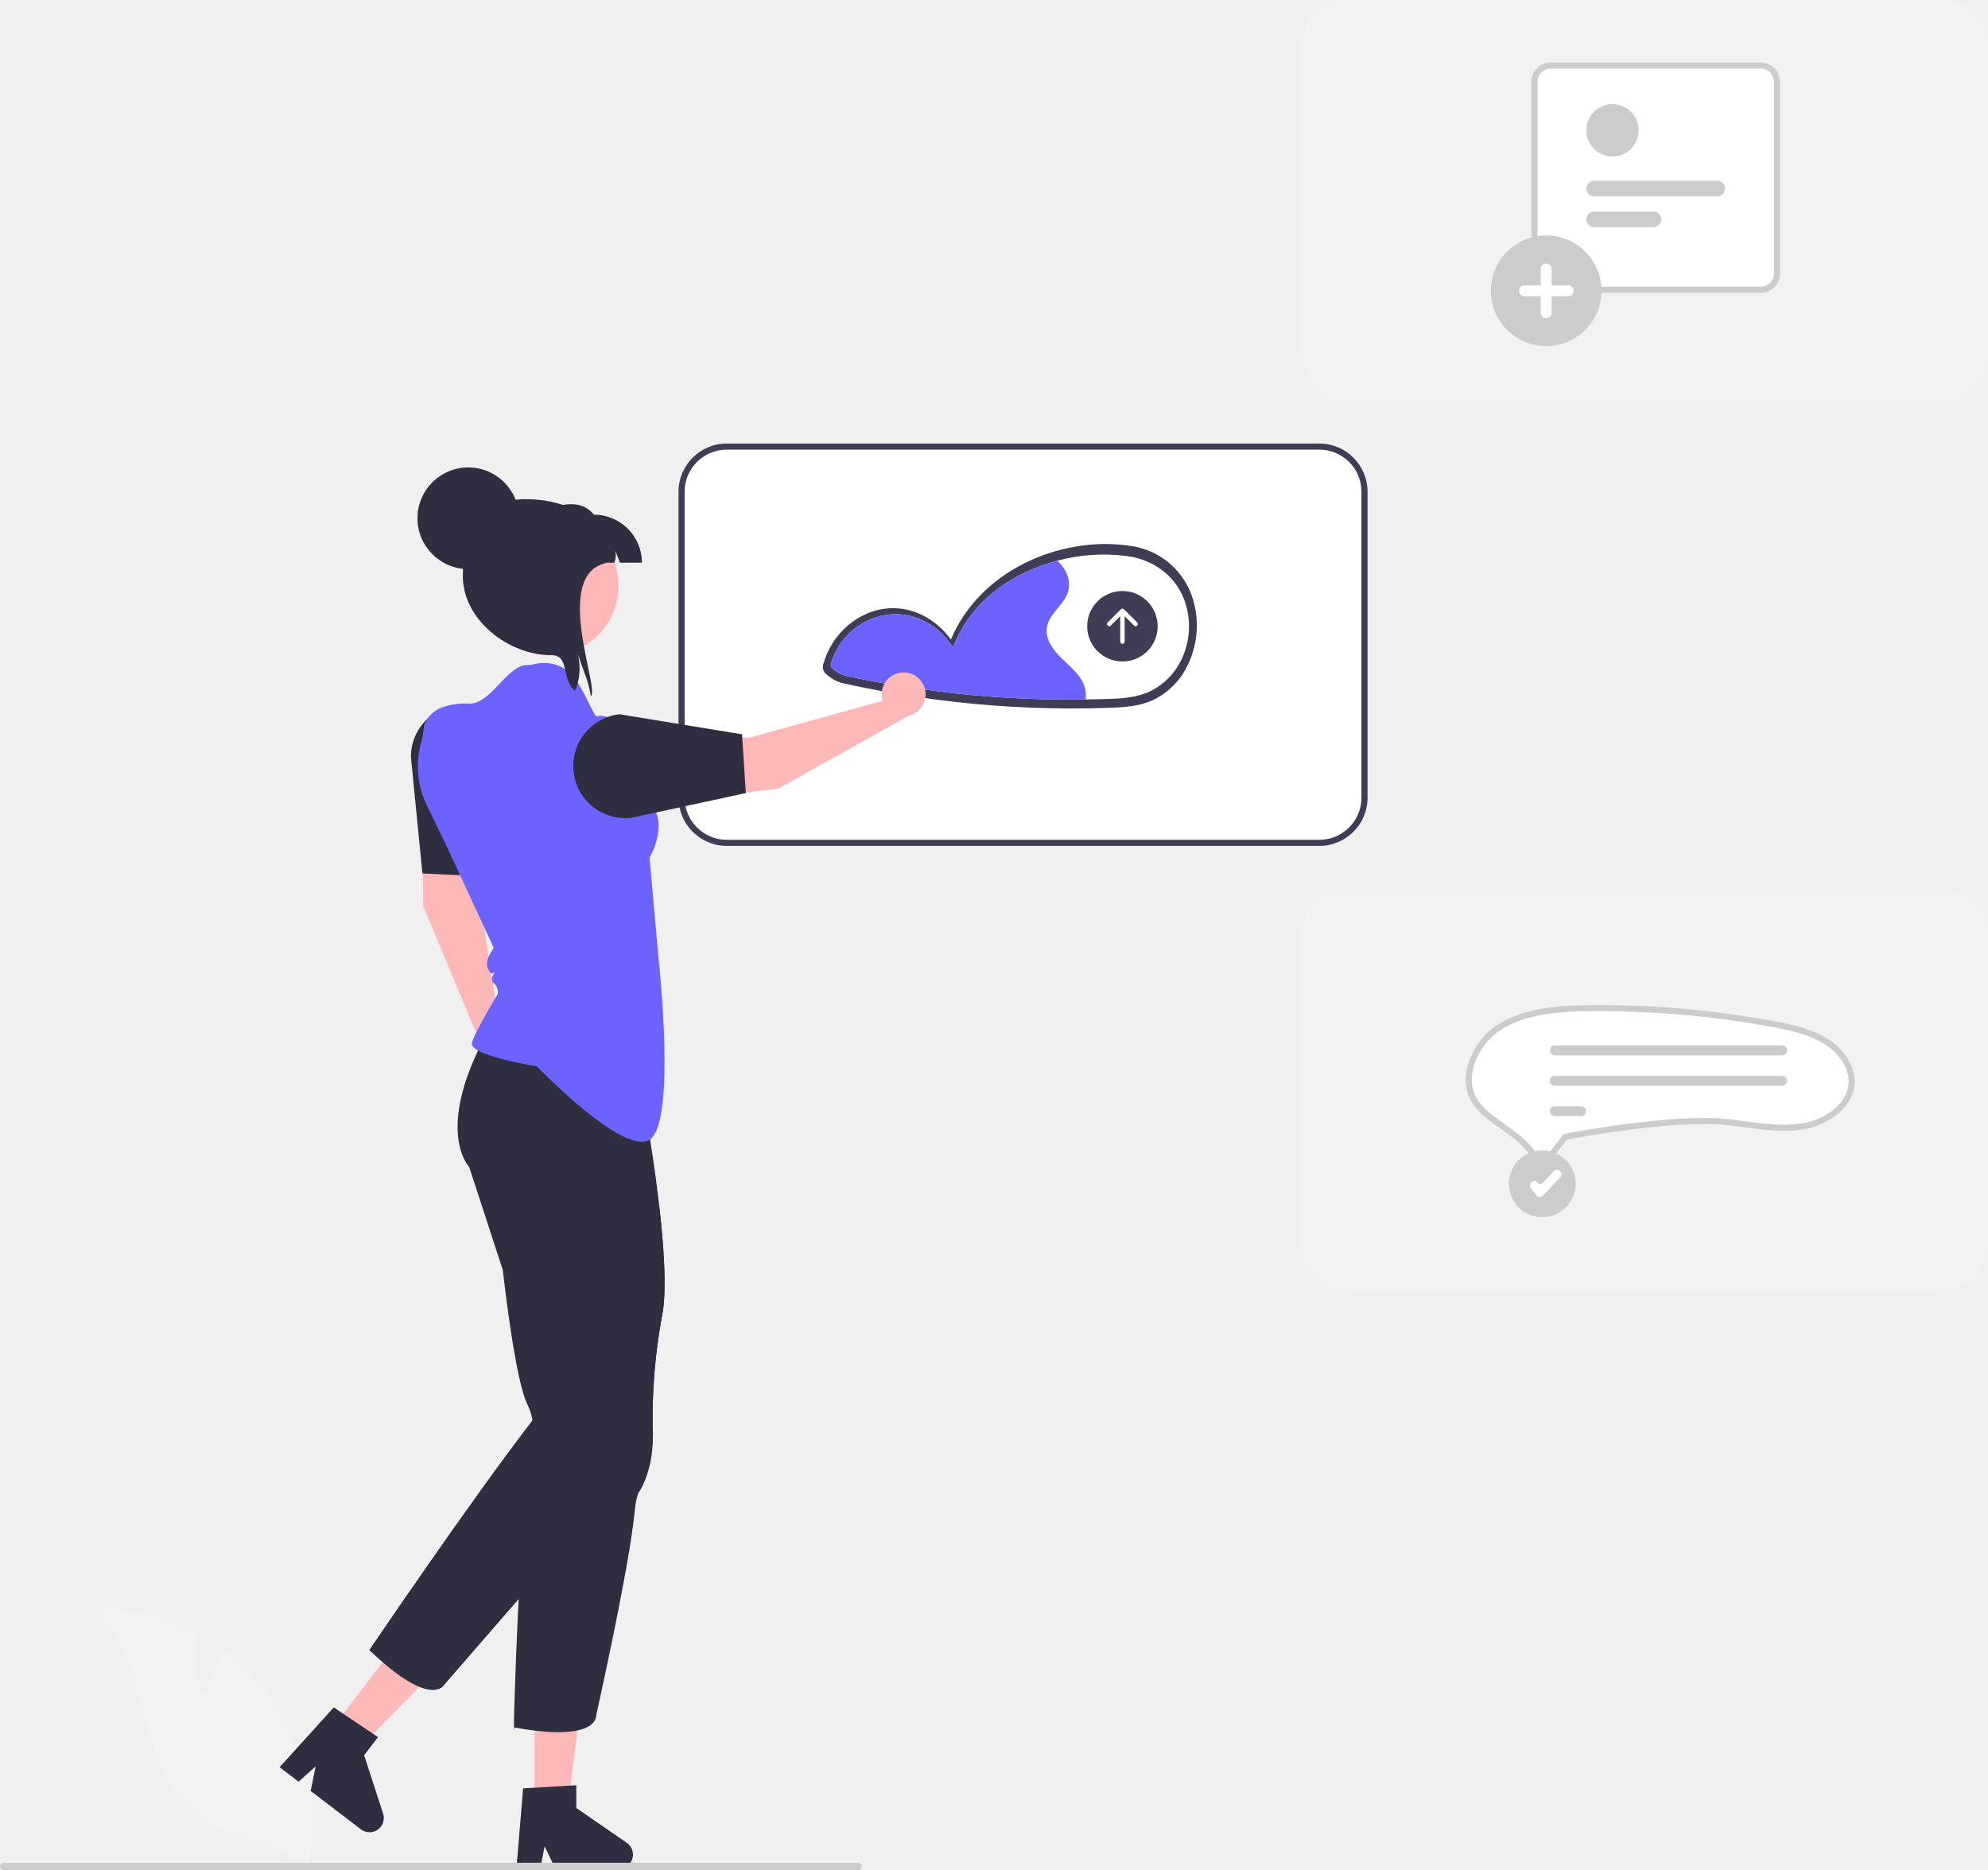
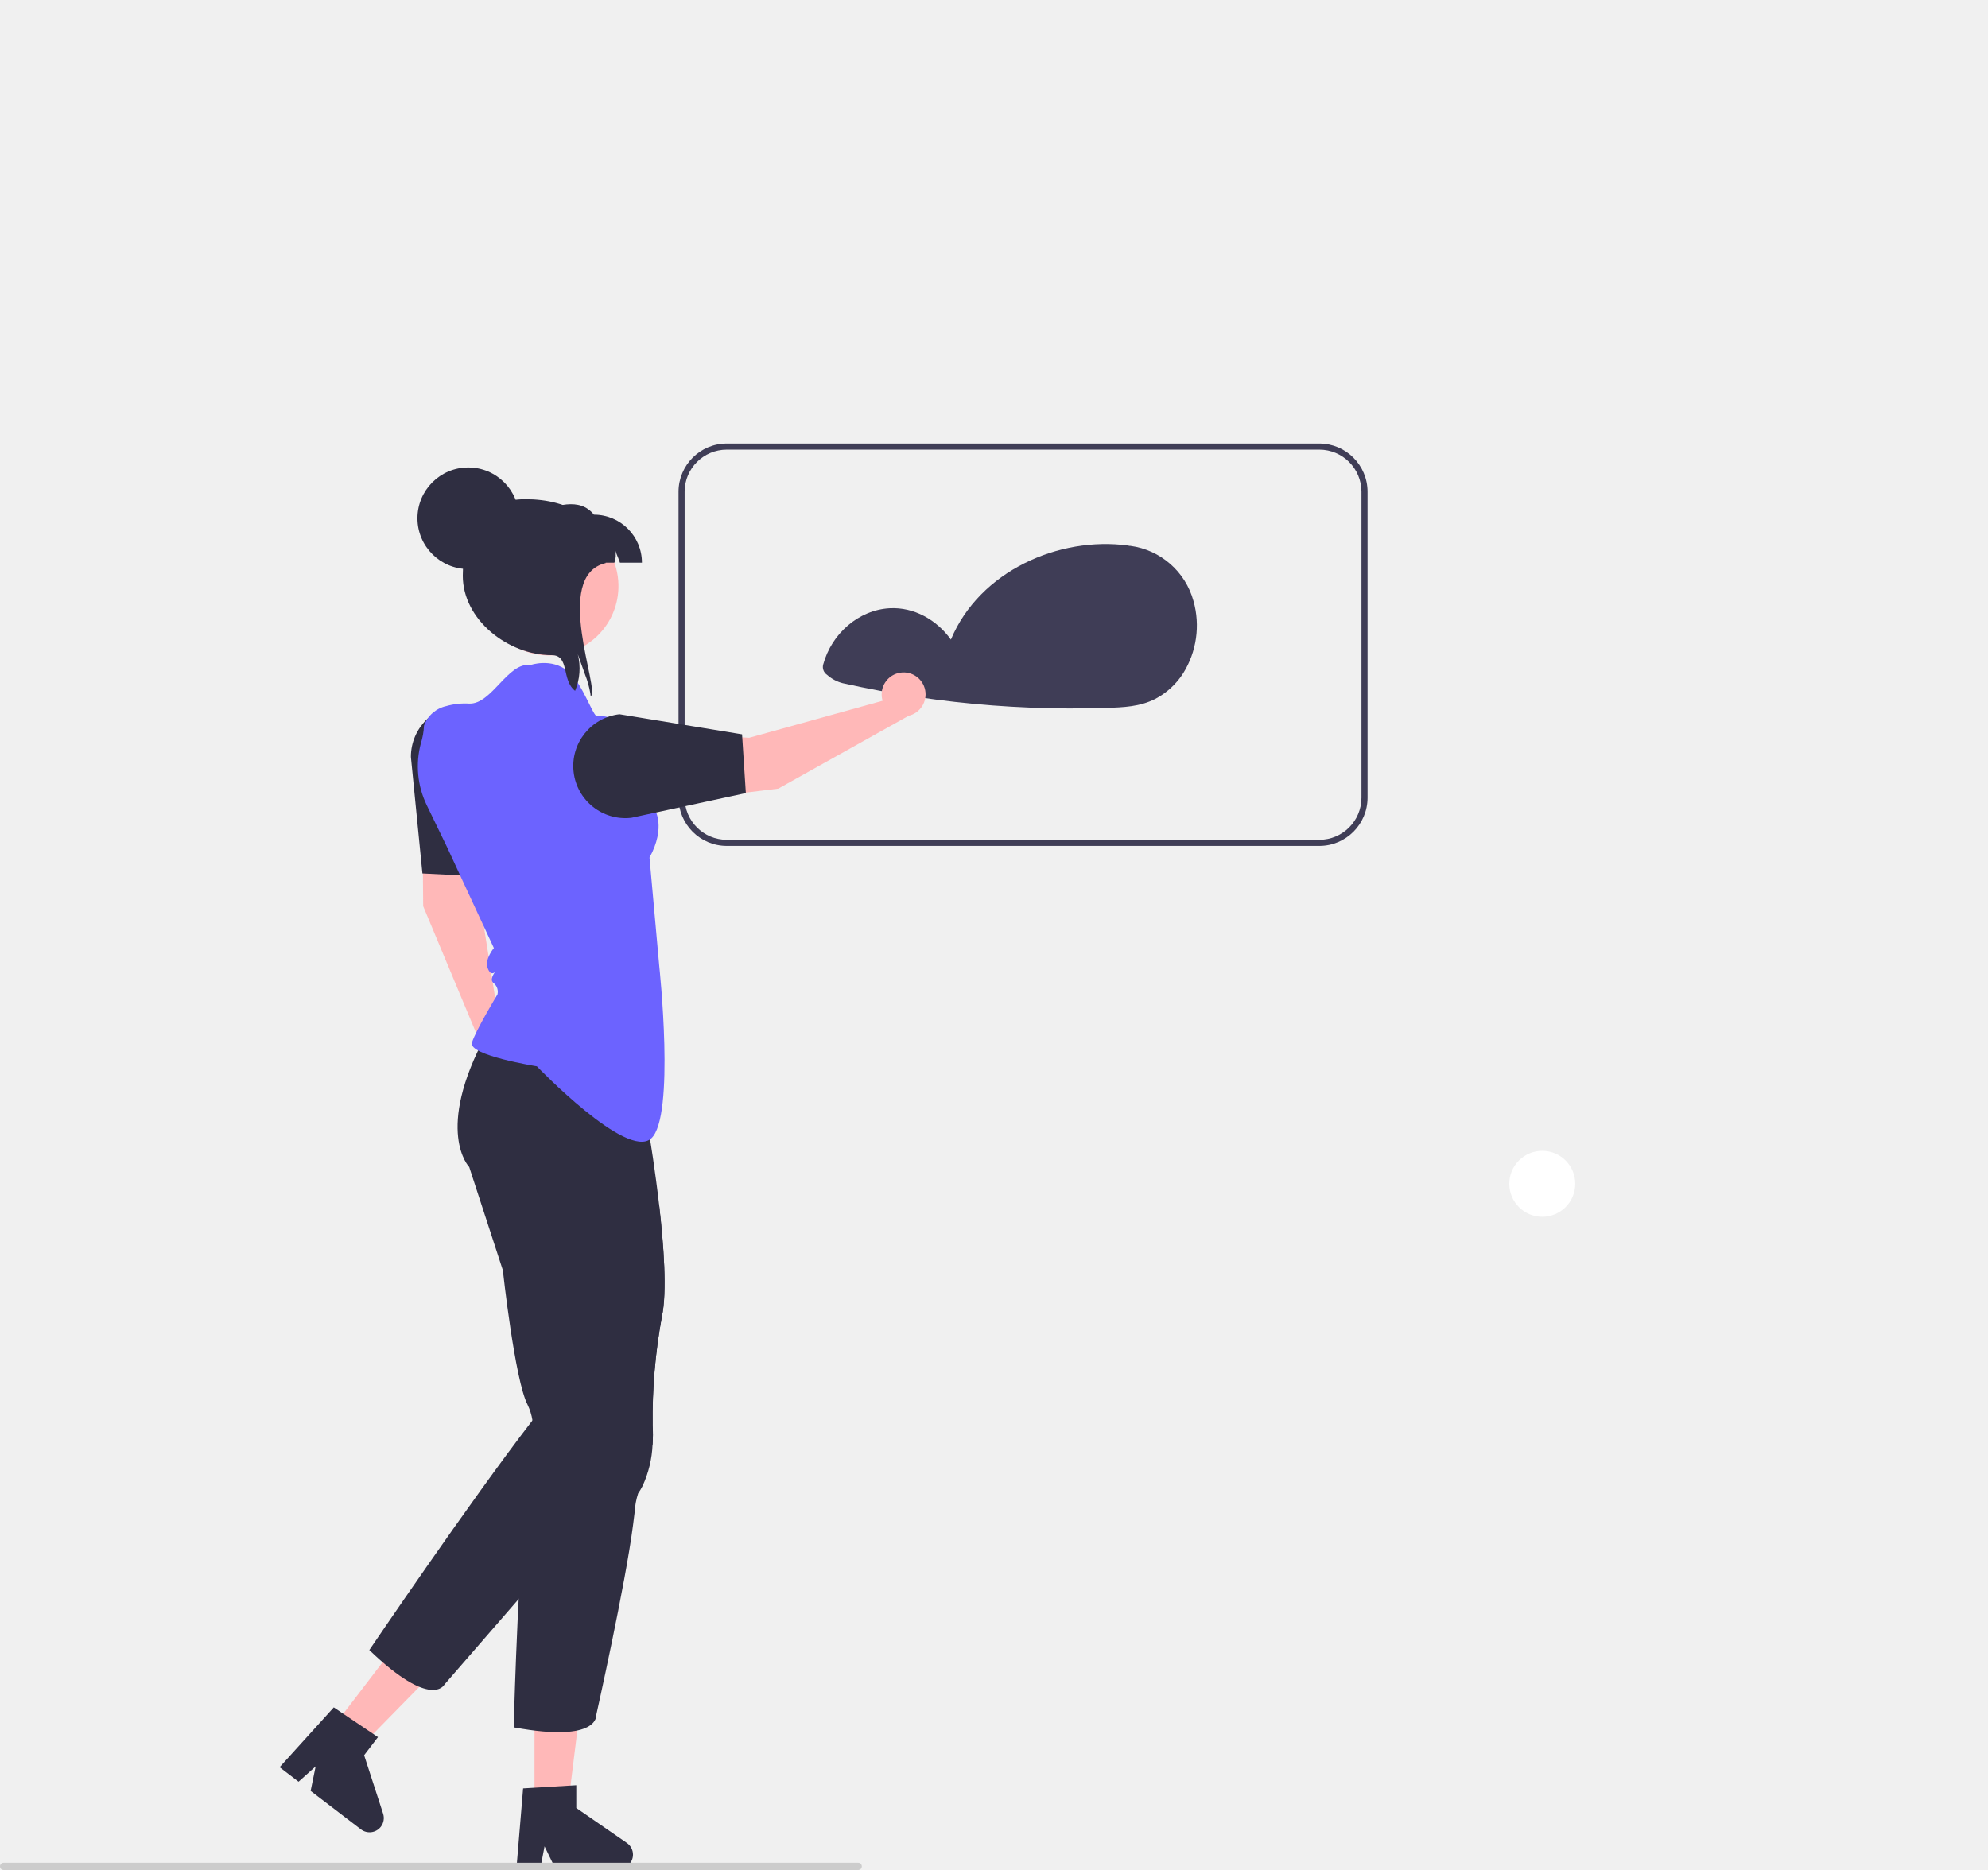
<svg xmlns="http://www.w3.org/2000/svg" data-name="Layer 1" width="652.055" height="613.451" viewBox="0 0 652.055 613.451">
-   <path d="M339.304,701.797l-.998-22.434a72.456,72.456,0,0,0-33.796-8.555c16.231,13.27,14.203,38.851,25.208,56.697a43.582,43.582,0,0,0,31.959,20.14l13.583,8.316a73.03,73.03,0,0,0-15.393-59.179,70.543,70.543,0,0,0-12.964-12.046C343.65,693.314,339.304,701.797,339.304,701.797Z" transform="translate(-273.9724 -143.2743)" fill="#f2f2f2" />
-   <rect x="223.555" y="146.5" width="224" height="130" rx="14.815" fill="#fff" />
  <path d="M706.713,420.774H512.343A15.833,15.833,0,0,1,496.528,404.959V304.589A15.833,15.833,0,0,1,512.343,288.774H706.713a15.833,15.833,0,0,1,15.814,15.815V404.959A15.833,15.833,0,0,1,706.713,420.774Zm-194.37-130A13.83,13.83,0,0,0,498.528,304.589V404.959A13.83,13.83,0,0,0,512.343,418.774H706.713a13.83,13.83,0,0,0,13.814-13.815V304.589a13.83,13.83,0,0,0-13.814-13.815Z" transform="translate(-273.9724 -143.2743)" fill="#3f3d56" />
-   <path d="M910.713,274.274H716.343a15.332,15.332,0,0,1-15.315-15.315V158.589A15.332,15.332,0,0,1,716.343,143.274H910.713a15.332,15.332,0,0,1,15.314,15.315V258.959A15.332,15.332,0,0,1,910.713,274.274Z" transform="translate(-273.9724 -143.2743)" fill="#f2f2f2" />
-   <path d="M910.713,566.274H716.343a15.332,15.332,0,0,1-15.315-15.315V450.589A15.332,15.332,0,0,1,716.343,435.274H910.713a15.332,15.332,0,0,1,15.314,15.315V550.959A15.332,15.332,0,0,1,910.713,566.274Z" transform="translate(-273.9724 -143.2743)" fill="#f2f2f2" />
  <path d="M665.43,340.443a24.889,24.889,0,0,0-20.699-18.102c-.107-.016-.209.005-.316-.002a2.956,2.956,0,0,0-.422-.102c-22.609-3.075-48.708,8.304-58.13,30.859-4.665-6.502-12.103-10.703-20.059-10.286-10.149.533-19.106,8.307-21.849,18.532a3.086,3.086,0,0,0,1.276,3.3,12.31,12.31,0,0,0,5.165,2.759q6.159,1.373,12.362,2.515,12.104,2.229,24.334,3.604a343.988,343.988,0,0,0,49.841,1.982c5.541-.182,10.885-.375,15.962-2.949a24.162,24.162,0,0,0,9.157-8.408A29.608,29.608,0,0,0,665.43,340.443Z" transform="translate(-273.9724 -143.2743)" fill="#3f3d56" />
-   <path d="M662.938,341.638a21.934,21.934,0,0,0-7.013-10.699,24.101,24.101,0,0,0-12.144-5.228h-.27l-.25-.045a1.74,1.74,0,0,0-.244-.058A59.195,59.195,0,0,0,620.751,327.201c-13.942,3.667-27.146,12.35-33.311,26.356l-.88,2.01-1.317-1.753a22.185,22.185,0,0,0-17.545-9.081c-.334,0-.668.006-1.008.026a22.526,22.526,0,0,0-20.217,16.306,1.579,1.579,0,0,0,.758,1.676l.103.077a10.924,10.924,0,0,0,4.476,2.28c3.988.848,8.047,1.631,12.061,2.331,7.784,1.361,15.773,2.485,23.736,3.339A351.15,351.15,0,0,0,630.018,372.74q3.111-.039,6.21-.135c5.317-.161,10.346-.321,15.111-2.614a22.01,22.01,0,0,0,8.464-7.398A25.092,25.092,0,0,0,662.938,341.638Z" transform="translate(-273.9724 -143.2743)" fill="#fff" />
-   <path d="M630.018,372.74a351.15,351.15,0,0,1-42.411-1.972c-7.963-.854-15.952-1.978-23.736-3.339-4.014-.7-8.073-1.484-12.061-2.331a10.924,10.924,0,0,1-4.476-2.28l-.103-.077a1.579,1.579,0,0,1-.758-1.676A22.526,22.526,0,0,1,566.69,344.759c.34-.019.674-.026,1.008-.026a22.185,22.185,0,0,1,17.545,9.081l1.317,1.753.88-2.01c6.165-14.007,19.369-22.689,33.311-26.356,2.813,2.543,4.624,6.441,3.596,10.057-1.239,4.386-6.146,7.122-6.968,11.605-.751,4.091,2.177,7.893,5.189,10.757,3.012,2.858,6.499,5.728,7.373,9.787A8.97,8.97,0,0,1,630.018,372.74Z" transform="translate(-273.9724 -143.2743)" fill="#6c63ff" />
-   <circle cx="368.152" cy="205.441" r="11.56" fill="#3f3d56" />
-   <path d="M646.97,347.482l-4.335-4.335a.722.722,0,0,0-1.022,0l-4.335,4.335a.722.722,0,1,0,1.022,1.022l3.102-3.102v8.371a.722.722,0,1,0,1.445,0v-8.371l3.102,3.102a.722.722,0,0,0,1.022-1.022Z" transform="translate(-273.9724 -143.2743)" fill="#fff" />
-   <path d="M851.522,238.335H782.552a5.304,5.304,0,0,1-5.298-5.298V170.072a5.304,5.304,0,0,1,5.298-5.298h68.97a5.304,5.304,0,0,1,5.298,5.298v62.965A5.304,5.304,0,0,1,851.522,238.335Z" transform="translate(-273.9724 -143.2743)" fill="#fff" />
-   <path d="M851.522,239.335H782.552a6.305,6.305,0,0,1-6.298-6.298V170.072a6.305,6.305,0,0,1,6.298-6.298h68.97a6.305,6.305,0,0,1,6.298,6.298v62.965A6.305,6.305,0,0,1,851.522,239.335Zm-68.97-73.561a4.303,4.303,0,0,0-4.298,4.298v62.965a4.303,4.303,0,0,0,4.298,4.298h68.97a4.303,4.303,0,0,0,4.298-4.298V170.072a4.303,4.303,0,0,0-4.298-4.298Z" transform="translate(-273.9724 -143.2743)" fill="#ccc" />
-   <circle cx="528.9" cy="42.748" r="8.597" fill="#ccc" />
-   <path d="M837.237,207.686H796.835a2.56,2.56,0,1,1,0-5.12h40.402a2.56,2.56,0,1,1,0,5.12Z" transform="translate(-273.9724 -143.2743)" fill="#ccc" />
-   <path d="M816.331,217.802H796.835a2.56,2.56,0,1,1,0-5.12h19.496a2.56,2.56,0,1,1,0,5.12Z" transform="translate(-273.9724 -143.2743)" fill="#ccc" />
-   <path d="M781.114,256.815a18.152,18.152,0,1,1,18.152-18.152A18.152,18.152,0,0,1,781.114,256.815Z" transform="translate(-273.9724 -143.2743)" fill="#ccc" />
-   <path d="M788.276,236.872h-5.372V231.5a1.791,1.791,0,0,0-3.581,0v5.372h-5.372a1.791,1.791,0,0,0,0,3.581h5.372V245.825a1.791,1.791,0,1,0,3.581,0v-5.372h5.372a1.791,1.791,0,1,0,0-3.581Z" transform="translate(-273.9724 -143.2743)" fill="#fff" />
-   <path d="M779.908,524.191c-.036,0-.072-.001-.109-.002a2.651,2.651,0,0,1-2.132-1.213,29.951,29.951,0,0,0-6.305-6.83c-1.48-1.183-3.026-2.282-4.521-3.346-3.858-2.743-7.491-5.326-9.507-8.896-4.397-7.784.781-18.625,8.178-23.487,8.297-5.453,19.21-6.308,29.768-6.42q1.646-.017,3.294-.017h0a314.029,314.029,0,0,1,56.713,5.186c6.221,1.148,12.733,2.554,17.965,5.966,5.202,3.392,8.363,8.733,8.055,13.609-.45,7.117-7.995,12.435-14.864,13.825-6.548,1.324-13.35.429-20.552-.518-1.59-.209-3.234-.425-4.859-.613-17.666-2.042-50.854,4.252-52.258,4.521l-1.393.267-5.405,6.955A2.594,2.594,0,0,1,779.908,524.191Z" transform="translate(-273.9724 -143.2743)" fill="#fff" />
-   <path d="M779.908,525.191l-.135-.002a3.65,3.65,0,0,1-2.942-1.664,28.954,28.954,0,0,0-6.093-6.598c-1.462-1.169-2.995-2.258-4.477-3.312-3.947-2.807-7.672-5.456-9.798-9.22-4.668-8.264.733-19.71,8.5-24.815,8.511-5.594,19.596-6.47,30.306-6.584q1.652-.018,3.305-.018a314.988,314.988,0,0,1,56.894,5.202c6.32,1.166,12.942,2.598,18.331,6.111,5.498,3.586,8.837,9.281,8.507,14.51-.482,7.613-8.431,13.277-15.665,14.742-6.713,1.357-13.596.452-20.88-.508-1.585-.208-3.224-.423-4.844-.611-17.561-2.025-50.558,4.242-51.955,4.511l-1.023.195-5.174,6.657A3.593,3.593,0,0,1,779.908,525.191Zm18.665-50.212q-1.643,0-3.283.018c-10.406.11-21.149.945-29.229,6.256-7.028,4.619-11.983,14.855-7.857,22.159,1.907,3.376,5.456,5.9,9.213,8.572,1.507,1.071,3.062,2.178,4.568,3.381a30.96,30.96,0,0,1,6.517,7.062,1.665,1.665,0,0,0,1.336.763l.069.001a1.59,1.59,0,0,0,1.277-.629l5.637-7.253,1.763-.338c1.408-.271,34.698-6.601,52.561-4.532,1.631.188,3.28.405,4.875.615,7.115.938,13.835,1.822,20.223.529,6.505-1.316,13.646-6.288,14.065-12.908.286-4.521-2.699-9.509-7.604-12.707-5.079-3.312-11.479-4.691-17.601-5.82A313.018,313.018,0,0,0,798.573,474.979Z" transform="translate(-273.9724 -143.2743)" fill="#ccc" />
-   <path d="M858.579,489.472h-74.67a1.625,1.625,0,0,1,0-3.249h74.67a1.625,1.625,0,0,1,0,3.249Z" transform="translate(-273.9724 -143.2743)" fill="#ccc" />
-   <path d="M858.579,499.445h-74.67a1.625,1.625,0,1,1-.003-3.249h74.673a1.625,1.625,0,0,1,0,3.249Z" transform="translate(-273.9724 -143.2743)" fill="#ccc" />
-   <path d="M792.611,509.417h-8.702a1.625,1.625,0,0,1,0-3.249h8.702a1.625,1.625,0,0,1,0,3.249Z" transform="translate(-273.9724 -143.2743)" fill="#ccc" />
  <circle cx="505.858" cy="388.346" r="10.818" fill="#fff" />
-   <path d="M779.83,542.57A10.95,10.95,0,1,1,790.78,531.62,10.962,10.962,0,0,1,779.83,542.57Z" transform="translate(-273.9724 -143.2743)" fill="#ccc" />
  <path d="M779.02,535.943c-.023,0-.046-.001-.069-.002a1.415,1.415,0,0,1-1.049-.545l-1.808-2.324a1.415,1.415,0,0,1,.248-1.986l.065-.051a1.415,1.415,0,0,1,1.987.248,1.032,1.032,0,0,0,1.563.076l3.671-3.875a1.417,1.417,0,0,1,2.001-.054l.06.057a1.415,1.415,0,0,1,.054,2.001l-5.696,6.013A1.414,1.414,0,0,1,779.02,535.943Z" transform="translate(-273.9724 -143.2743)" fill="#fff" />
  <path d="M438.808,477.694a7.225,7.225,0,0,0-1.29.122l-7.082-44.831,7.095-43.159a10.87,10.87,0,0,0-21.102-5.006v0a85.758,85.758,0,0,0-3.901,26.3l.247,29.433,18.879,45.204a7.206,7.206,0,1,0,7.153-8.063Z" transform="translate(-273.9724 -143.2743)" fill="#ffb8b8" />
  <path d="M408.743,391.568a17.095,17.095,0,1,1,34.19,0l-11.112,39.197-19.297-.959Z" transform="translate(-273.9724 -143.2743)" fill="#2f2e41" />
  <polygon points="175.317 592.125 186.35 592.124 191.599 549.567 175.315 549.568 175.317 592.125" fill="#ffb8b8" />
  <path d="M479.573,747.835l-16.58-11.45v-7.47l-1.88.11-11.82.71-3.74.22-2.13,25.54-.07.85H451.183l.16-.85,1.24-6.54,3.17,6.54.41.85h20.76a4.679,4.679,0,0,0,4.67-4.66A4.671,4.671,0,0,0,479.573,747.835Z" transform="translate(-273.9724 -143.2743)" fill="#2f2e41" />
  <polygon points="109.146 566.692 117.913 573.391 147.924 542.764 134.985 532.877 109.146 566.692" fill="#ffb8b8" />
  <path d="M399.63,738.236,393.409,719.071l4.536-5.935-1.561-1.054-9.823-6.613-3.105-2.096-17.2,19-.572.633,6.221,4.754.643-.578,4.956-4.443-1.452,7.121-.19.924,16.495,12.605a4.679,4.679,0,0,0,6.54-.867A4.671,4.671,0,0,0,399.63,738.236Z" transform="translate(-273.9724 -143.2743)" fill="#2f2e41" />
  <path d="M427.878,526.124l11.03,33.85s3.92,36.12,8.11,44.12a18.395,18.395,0,0,1,1.6,5.14c.12.6.21,1.23.29,1.86.16,1.25.27,2.54.34,3.84a102.51,102.51,0,0,1-.71,16.54c-1.98,1.72-3.43,17.23-4.44,36.36q-.165,2.985-.31,6.07c-.2,4.15-.38,8.41-.54,12.69-1.15,29.74-.51,23.38-.51,23.38,27.96,5.13,26.81-4.12,26.81-4.12s9.6-42.89,12.08-62.43c.3-2.28.48-3.74.52-4.16a23.736,23.736,0,0,1,1.13-6.08,19.236,19.236,0,0,0,1.45-2.43.01.01,0,0,0,.01-.01,36.08,36.08,0,0,0,3.28-13.66,46.742,46.742,0,0,0,.02-6.15,183.918,183.918,0,0,1,3.03-35.75c1.75-8.05.61-23.61-.94-36.94-.63-5.5-1.34-10.62-1.93-14.67-.03-.17-.05-.34-.07-.51-.76-5.09-1.32-8.37-1.32-8.37s2.55-8.74.66-11.97c-.87-1.45-.75-4.87-.38-8.25.46-4.12,1.32-7.96,1.32-7.96l-51.93-9.15c-1.09,1.81-2.06,3.56-3.01,5.25C416.298,514.344,427.878,526.124,427.878,526.124Z" transform="translate(-273.9724 -143.2743)" fill="#2f2e41" />
  <path d="M413.036,381.322a10.102,10.102,0,0,1,7.278-6.412,22.677,22.677,0,0,1,7.546-.825c7.446.293,12.694-13.717,20.068-12.637,0,0,6.94-2.477,12.37,2.062,4.933,4.123,8.333,15.336,9.599,14.698a4.123,4.123,0,0,1,1.819.001,20.424,20.424,0,0,1,17.54,21.519l-.537,9.095s3.793,5.711-1.711,15.792l3.196,35.563s5.324,49.544-2.675,56.595-37.465-23.691-37.465-23.691-22.637-3.608-21.297-7.793S437.137,469.498,437.137,469.498a3.608,3.608,0,0,0-1.134-3.608c-1.711-1.093.206-3.567.35-3.793-.165.165-1.464,1.526-2.453-1.34s2.062-6.474,2.062-6.474l-8.618-18.555-6.783-14.658-.825-1.691-5.711-11.793-.132-.274a29.206,29.206,0,0,1-1.881-20.176A22.512,22.512,0,0,0,413.036,381.322Z" transform="translate(-273.9724 -143.2743)" fill="#6c63ff" />
  <path d="M395.108,684.574c20.51,19.68,24.64,11.31,24.64,11.31s11.09-12.77,24.35-28.05c4.76-5.48,9.79-11.28,14.69-16.93,6.77-7.81,13.28-15.33,18.46-21.31,5.73-6.63,9.81-11.37,10.77-12.51a46.742,46.742,0,0,0,.02-6.15,183.918,183.918,0,0,1,3.03-35.75c1.75-8.05.61-23.61-.94-36.94-2.32,4.83-5,10.56-7.22,15.85-2.48,5.89-4.41,11.22-4.71,14.12-.95,8.93-13.8,23.69-13.8,23.69l-.15.03c-2.11.56-8.06,7.48-15.63,17.3C427.938,636.054,395.108,684.574,395.108,684.574Z" transform="translate(-273.9724 -143.2743)" fill="#2f2e41" />
  <path d="M563.195,371.89a7.227,7.227,0,0,0,.268,1.268l-43.736,12.132L476.041,383.148a10.87,10.87,0,0,0-2.574,21.534h0a85.758,85.758,0,0,0,26.573.886l29.215-3.592,42.764-23.896a7.206,7.206,0,1,0-8.824-6.19Z" transform="translate(-273.9724 -143.2743)" fill="#ffb8b8" />
  <path d="M481.045,411.551a17.095,17.095,0,1,1-3.887-33.969l40.206,6.584,1.241,19.281Z" transform="translate(-273.9724 -143.2743)" fill="#2f2e41" />
  <path d="M474.038,346.458a22.755,22.755,0,1,1,1.156-19.385c.104.26.198.521.292.792A22.724,22.724,0,0,1,474.038,346.458Z" transform="translate(-273.9724 -143.2743)" fill="#ffb6b6" />
  <path d="M477.309,327.864c-.979-2.74-.552-1.313-1.542-4.042a6.811,6.811,0,0,1-.281,4.042H448.392v-15.75c7.938-3.146,15.698-5.823,20.385,0a15.751,15.751,0,0,1,15.75,15.75Z" transform="translate(-273.9724 -143.2743)" fill="#2f2e41" />
  <path d="M467.705,371.646c-.021-.292-.052-.594-.094-.885a30.676,30.676,0,0,0-1.76-6.25c-.781-2.198-1.573-4.406-2.365-6.604a18.908,18.908,0,0,1-.885,12c-4.573-3.562-1.687-11.708-7.667-11.708-14.375,0-29.167-11.656-29.167-26.042,0-14.375,6.167-25.125,20.542-25.125,14.385,0,26.052,6.583,26.333,20.958C454.934,332.156,471.049,370.187,467.705,371.646Z" transform="translate(-273.9724 -143.2743)" fill="#2f2e41" />
  <circle cx="153.591" cy="170.012" r="16.667" fill="#2f2e41" />
  <path d="M273.972,755.536a1.186,1.186,0,0,0,1.19,1.19h280.29a1.19,1.19,0,0,0,0-2.38h-280.29A1.187,1.187,0,0,0,273.972,755.536Z" transform="translate(-273.9724 -143.2743)" fill="#ccc" />
</svg>
